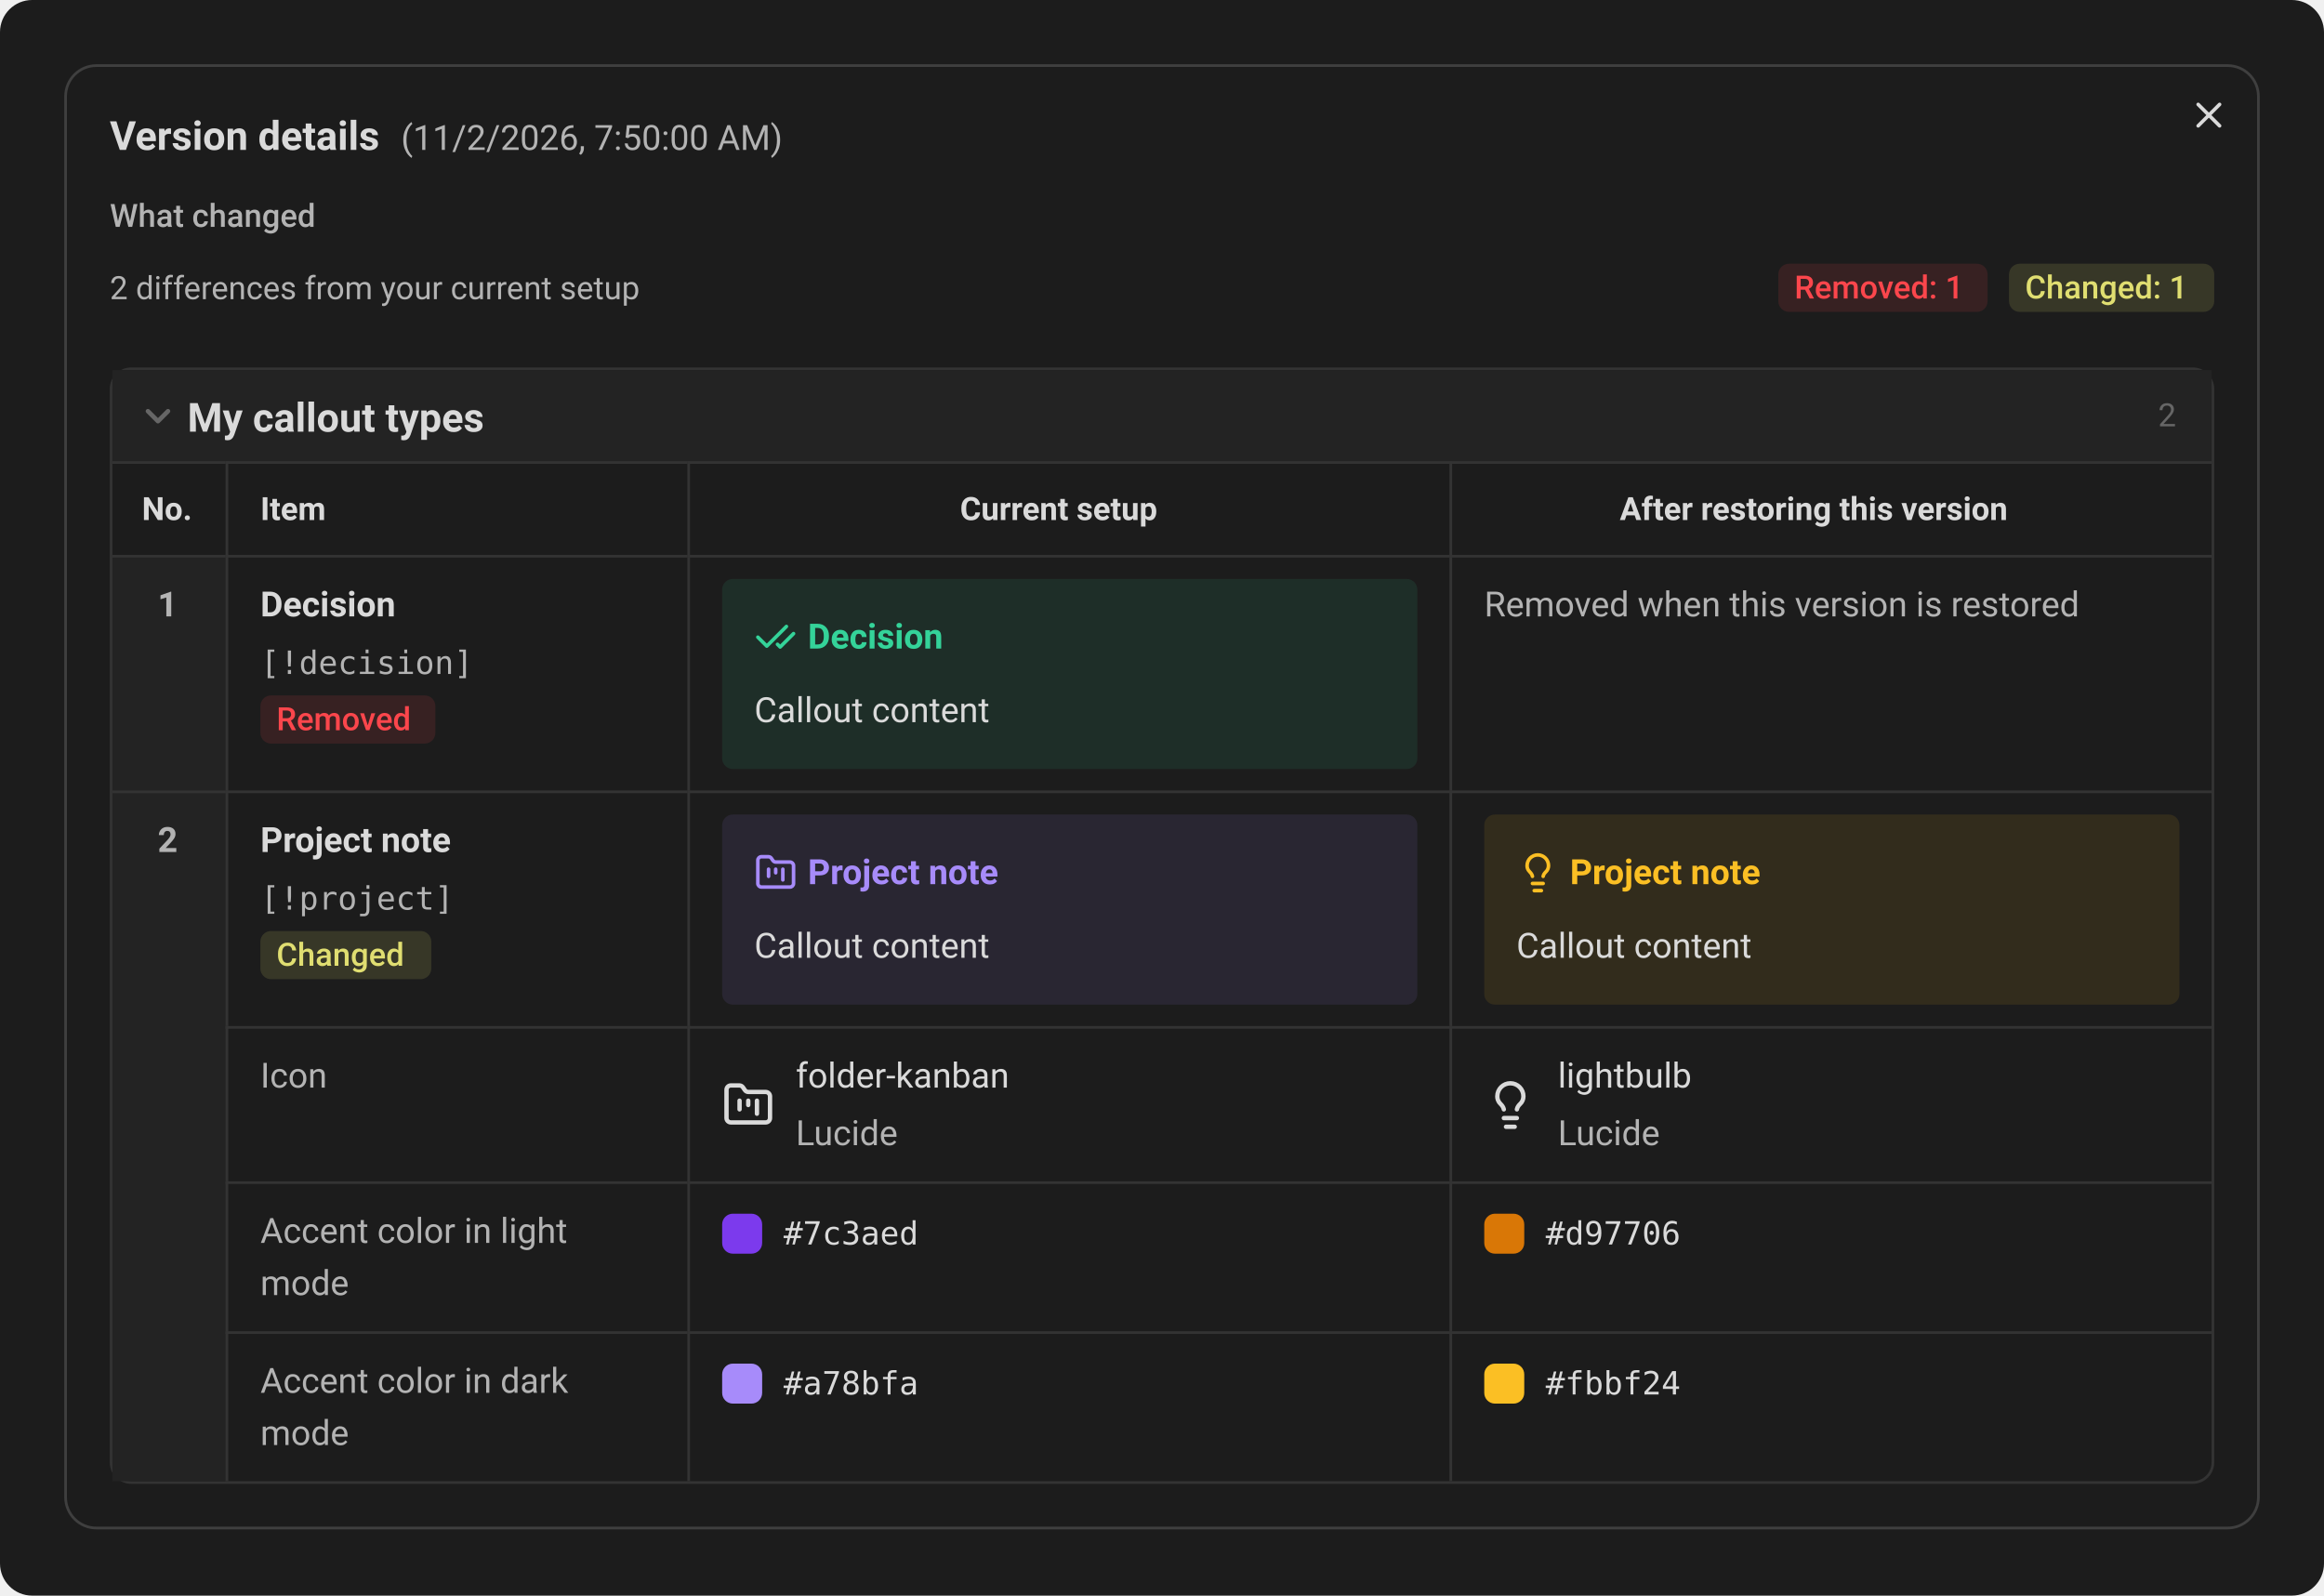
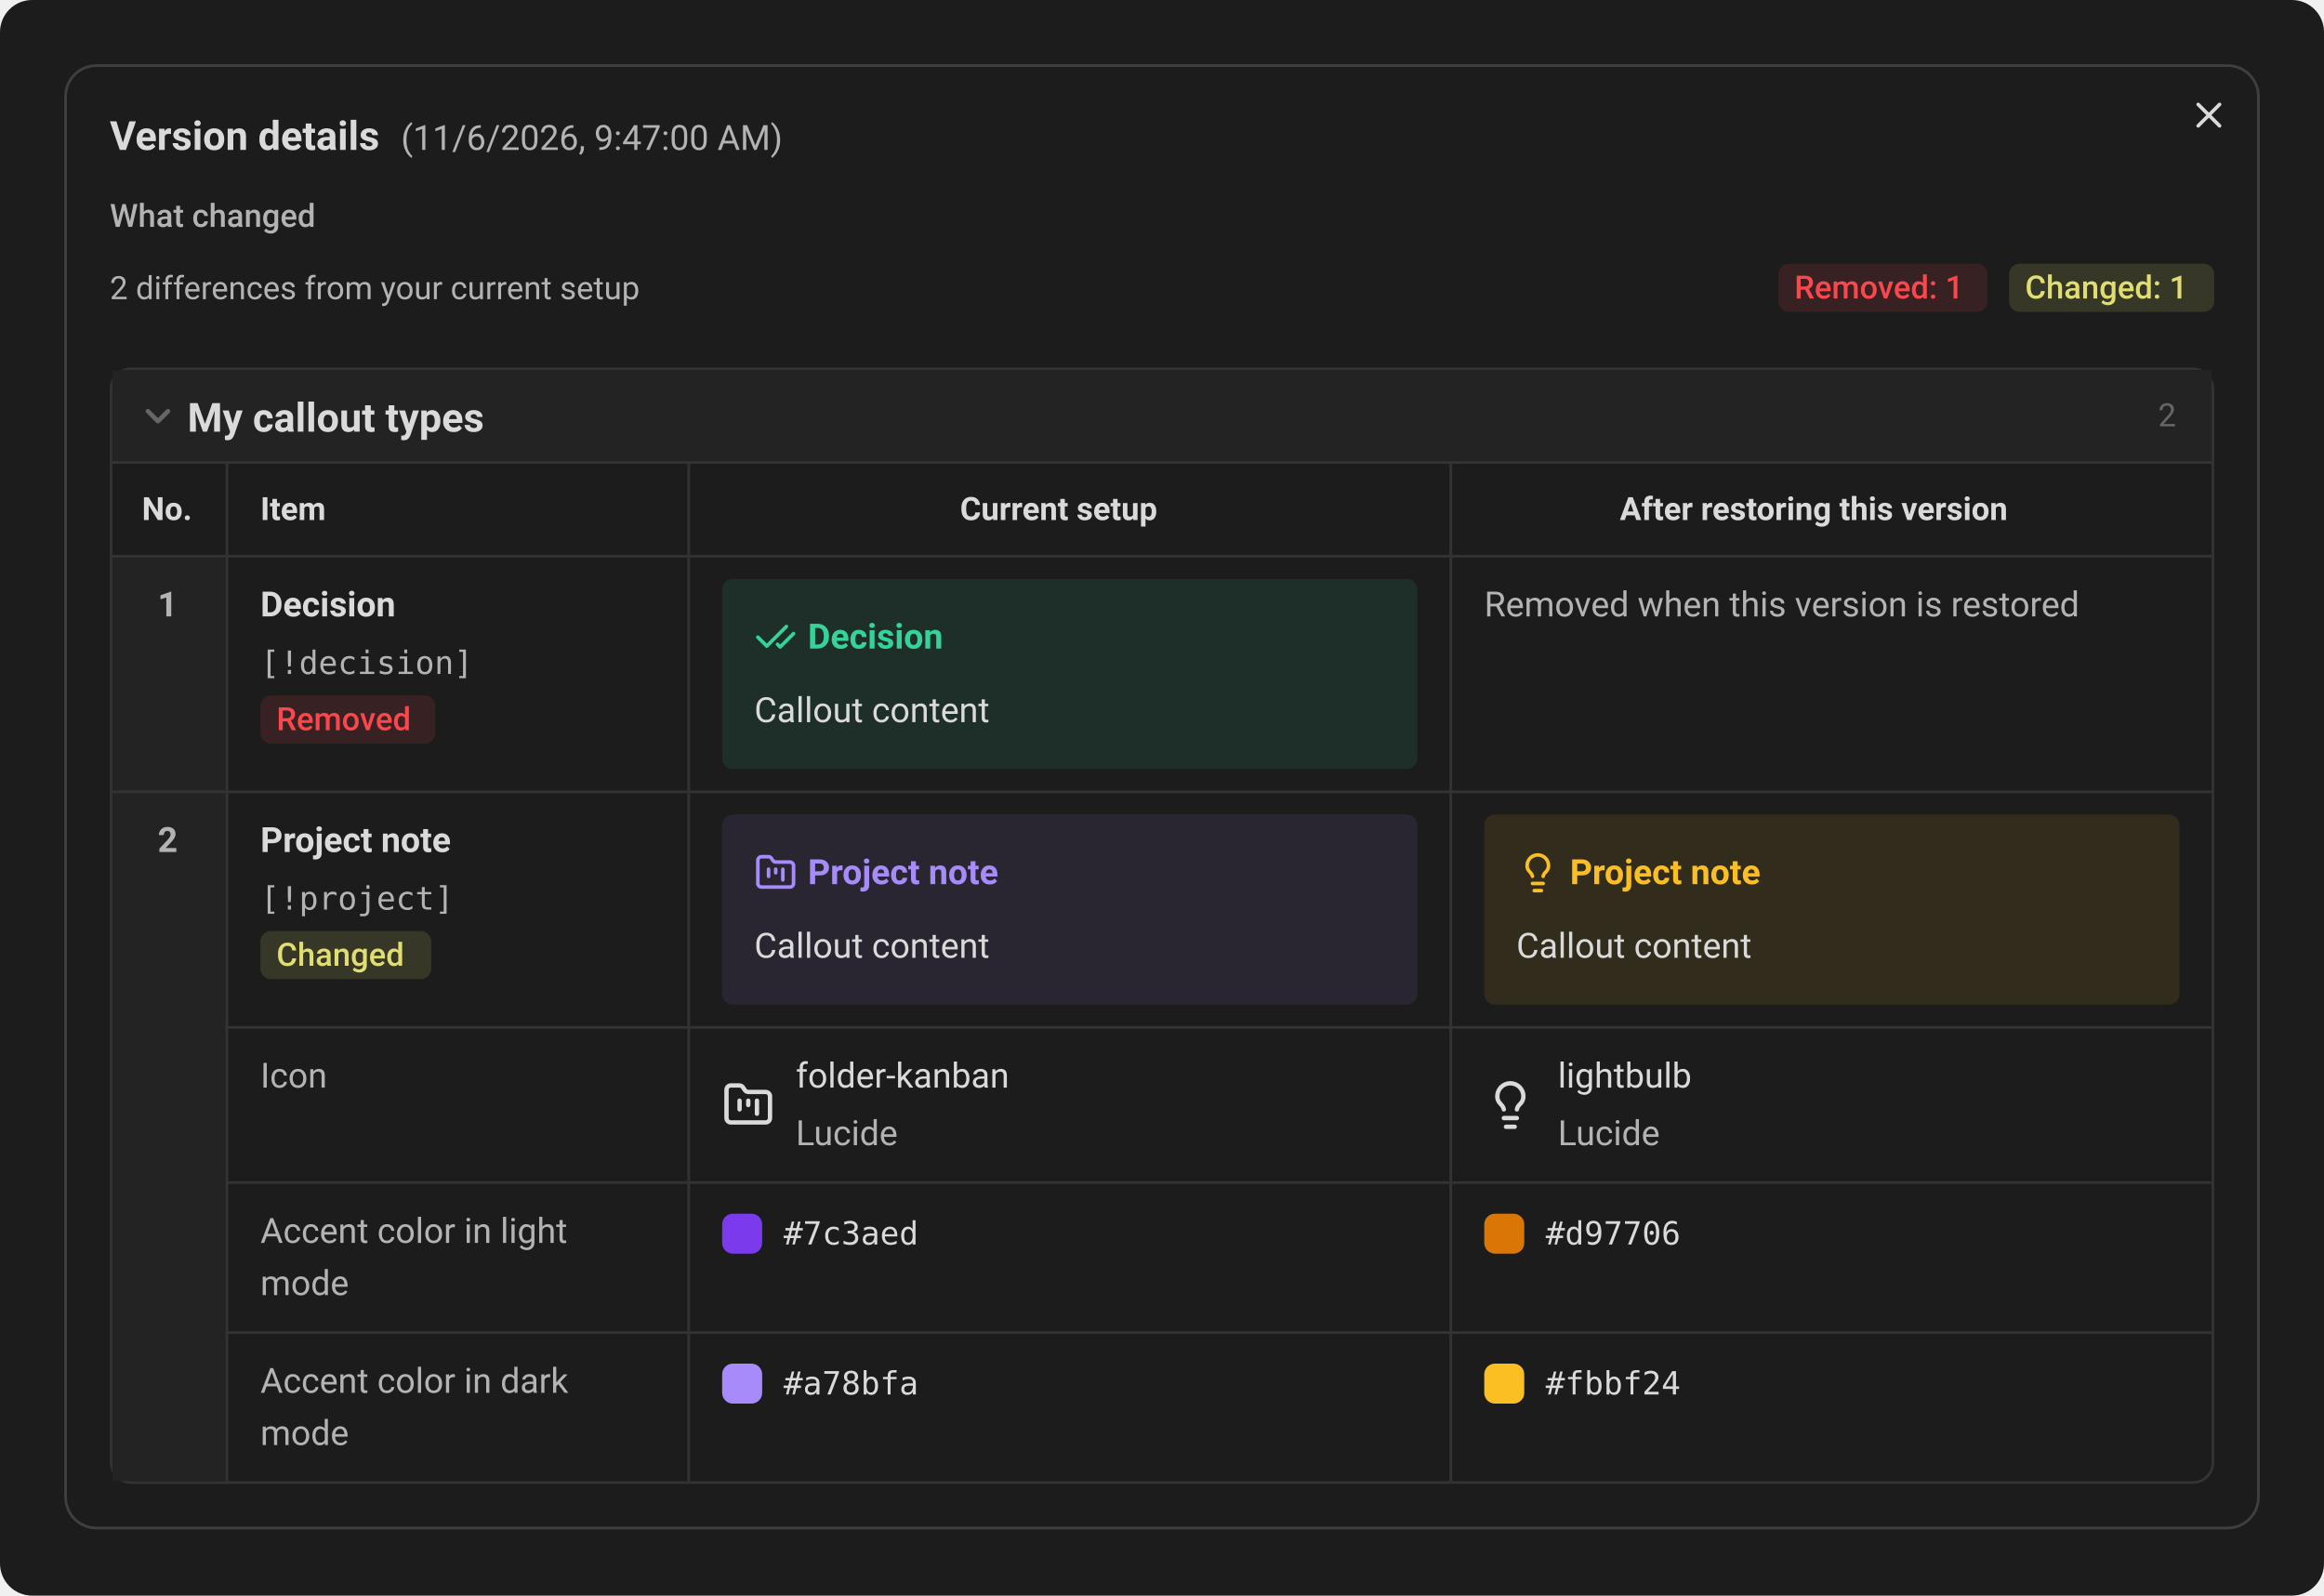
<svg xmlns="http://www.w3.org/2000/svg" width="868" height="596" viewBox="0 0 868 596" role="img" aria-labelledby="title description">
  <defs>
    <clipPath id="clip-1">
      <rect x="70" y="146.25" width="117.67" height="18" rx="0" fill="white" />
    </clipPath>
    <clipPath id="clip-2">
      <rect x="25" y="67.75" width="818" height="502.5" rx="0" fill="white" />
    </clipPath>
    <clipPath id="clip-3">
      <rect x="24" y="24" width="820" height="547.25" rx="12" fill="white" />
    </clipPath>
  </defs>
  <rect x="0" y="0" width="868" height="596" rx="12" fill="rgb(28, 28, 28)" />
  <rect x="24" y="24" width="820" height="547.25" rx="12" fill="rgb(28, 28, 28)" />
  <rect x="24.5" y="24.5" width="819" height="546.25" rx="11.5" fill="none" stroke="rgb(63, 63, 63)" stroke-width="1" />
  <g clip-path="url(#clip-3)">
    <text x="41" y="56" fill="rgb(218, 218, 218)" font-family="&quot;??&quot;, &quot;??&quot;, &quot;??&quot;, ui-sans-serif, -apple-system, &quot;system-ui&quot;, system-ui, &quot;Segoe UI&quot;, &quot;Google Sans Flex&quot;, Roboto, &quot;Inter Variable&quot;, Inter, &quot;Apple Color Emoji&quot;, &quot;Segoe UI Emoji&quot;, &quot;Segoe UI Symbol&quot;, sans-serif" font-size="15px" font-weight="600" font-style="normal" direction="ltr" unicode-bidi="embed" letter-spacing="0" textLength="105.56" lengthAdjust="spacing" xml:space="preserve">Version details</text>
-     <text x="146.56" y="56" fill="rgb(179, 179, 179)" font-family="&quot;??&quot;, &quot;??&quot;, &quot;??&quot;, ui-sans-serif, -apple-system, &quot;system-ui&quot;, system-ui, &quot;Segoe UI&quot;, &quot;Google Sans Flex&quot;, Roboto, &quot;Inter Variable&quot;, Inter, &quot;Apple Color Emoji&quot;, &quot;Segoe UI Emoji&quot;, &quot;Segoe UI Symbol&quot;, sans-serif" font-size="13px" font-weight="400" font-style="normal" direction="ltr" unicode-bidi="embed" letter-spacing="0" textLength="150.41" lengthAdjust="spacing" xml:space="preserve"> (11/2/2026, 7:50:00 AM)</text>
+     <text x="146.56" y="56" fill="rgb(179, 179, 179)" font-family="&quot;??&quot;, &quot;??&quot;, &quot;??&quot;, ui-sans-serif, -apple-system, &quot;system-ui&quot;, system-ui, &quot;Segoe UI&quot;, &quot;Google Sans Flex&quot;, Roboto, &quot;Inter Variable&quot;, Inter, &quot;Apple Color Emoji&quot;, &quot;Segoe UI Emoji&quot;, &quot;Segoe UI Symbol&quot;, sans-serif" font-size="13px" font-weight="400" font-style="normal" direction="ltr" unicode-bidi="embed" letter-spacing="0" textLength="151.05" lengthAdjust="spacing" xml:space="preserve"> (11/6/2026, 9:47:00 AM)</text>
    <g clip-path="url(#clip-2)">
      <text x="41" y="84.75" fill="rgb(179, 179, 179)" font-family="&quot;??&quot;, &quot;??&quot;, &quot;??&quot;, ui-sans-serif, -apple-system, &quot;system-ui&quot;, system-ui, &quot;Segoe UI&quot;, &quot;Google Sans Flex&quot;, Roboto, &quot;Inter Variable&quot;, Inter, &quot;Apple Color Emoji&quot;, &quot;Segoe UI Emoji&quot;, &quot;Segoe UI Symbol&quot;, sans-serif" font-size="12px" font-weight="500" font-style="normal" direction="ltr" unicode-bidi="embed" letter-spacing="0" textLength="83.59" lengthAdjust="spacing" xml:space="preserve">What changed</text>
      <text x="41" y="111.75" fill="rgb(179, 179, 179)" font-family="&quot;??&quot;, &quot;??&quot;, &quot;??&quot;, ui-sans-serif, -apple-system, &quot;system-ui&quot;, system-ui, &quot;Segoe UI&quot;, &quot;Google Sans Flex&quot;, Roboto, &quot;Inter Variable&quot;, Inter, &quot;Apple Color Emoji&quot;, &quot;Segoe UI Emoji&quot;, &quot;Segoe UI Symbol&quot;, sans-serif" font-size="12px" font-weight="400" font-style="normal" direction="ltr" unicode-bidi="embed" letter-spacing="0" textLength="211.89" lengthAdjust="spacing" xml:space="preserve">2 differences from your current setup</text>
      <rect x="664.19" y="98.5" width="78.17" height="18" rx="4" fill="rgba(251, 70, 76, 0.12)" />
      <text x="670.19" y="111.5" fill="rgb(251, 70, 76)" font-family="&quot;??&quot;, &quot;??&quot;, &quot;??&quot;, ui-sans-serif, -apple-system, &quot;system-ui&quot;, system-ui, &quot;Segoe UI&quot;, &quot;Google Sans Flex&quot;, Roboto, &quot;Inter Variable&quot;, Inter, &quot;Apple Color Emoji&quot;, &quot;Segoe UI Emoji&quot;, &quot;Segoe UI Symbol&quot;, sans-serif" font-size="12px" font-weight="500" font-style="normal" direction="ltr" unicode-bidi="embed" letter-spacing="0" textLength="66.17" lengthAdjust="spacing" xml:space="preserve">Removed: 1</text>
      <rect x="750.36" y="98.5" width="76.64" height="18" rx="4" fill="rgba(224, 222, 113, 0.14)" />
      <text x="756.36" y="111.5" fill="rgb(224, 222, 113)" font-family="&quot;??&quot;, &quot;??&quot;, &quot;??&quot;, ui-sans-serif, -apple-system, &quot;system-ui&quot;, system-ui, &quot;Segoe UI&quot;, &quot;Google Sans Flex&quot;, Roboto, &quot;Inter Variable&quot;, Inter, &quot;Apple Color Emoji&quot;, &quot;Segoe UI Emoji&quot;, &quot;Segoe UI Symbol&quot;, sans-serif" font-size="12px" font-weight="500" font-style="normal" direction="ltr" unicode-bidi="embed" letter-spacing="0" textLength="64.64" lengthAdjust="spacing" xml:space="preserve">Changed: 1</text>
      <rect x="41.5" y="137.75" width="785" height="416" rx="7.5" fill="none" stroke="rgb(51, 51, 51)" stroke-width="1" />
      <rect x="42" y="208.25" width="42.25" height="87" rx="0" fill="rgb(35, 35, 35)" />
      <text x="58.88" y="230.25" fill="rgb(179, 179, 179)" font-family="&quot;??&quot;, &quot;??&quot;, &quot;??&quot;, ui-sans-serif, -apple-system, &quot;system-ui&quot;, system-ui, &quot;Segoe UI&quot;, &quot;Google Sans Flex&quot;, Roboto, &quot;Inter Variable&quot;, Inter, &quot;Apple Color Emoji&quot;, &quot;Segoe UI Emoji&quot;, &quot;Segoe UI Symbol&quot;, sans-serif" font-size="13px" font-weight="600" font-style="normal" direction="ltr" unicode-bidi="embed" letter-spacing="0" textLength="8.48" lengthAdjust="spacing" xml:space="preserve">1</text>
      <rect x="84.25" y="208.25" width="1" height="87" rx="0" fill="rgb(51, 51, 51)" />
      <text x="97.25" y="230.25" fill="rgb(218, 218, 218)" font-family="&quot;??&quot;, &quot;??&quot;, &quot;??&quot;, ui-sans-serif, -apple-system, &quot;system-ui&quot;, system-ui, &quot;Segoe UI&quot;, &quot;Google Sans Flex&quot;, Roboto, &quot;Inter Variable&quot;, Inter, &quot;Apple Color Emoji&quot;, &quot;Segoe UI Emoji&quot;, &quot;Segoe UI Symbol&quot;, sans-serif" font-size="13px" font-weight="600" font-style="normal" direction="ltr" unicode-bidi="embed" letter-spacing="0" textLength="54.41" lengthAdjust="spacing" xml:space="preserve">Decision</text>
      <text x="97.25" y="251.75" fill="rgb(179, 179, 179)" font-family="&quot;??&quot;, &quot;??&quot;, ui-monospace, SFMono-Regular, &quot;Cascadia Mono&quot;, &quot;Roboto Mono&quot;, &quot;DejaVu Sans Mono&quot;, &quot;Liberation Mono&quot;, Menlo, Monaco, Consolas, &quot;Source Code Pro&quot;, monospace" font-size="12px" font-weight="400" font-style="normal" direction="ltr" unicode-bidi="embed" letter-spacing="0" textLength="79.22" lengthAdjust="spacing" xml:space="preserve">[!decision]</text>
      <rect x="97.25" y="259.75" width="65.36" height="18" rx="4" fill="rgba(251, 70, 76, 0.12)" />
      <text x="103.25" y="272.75" fill="rgb(251, 70, 76)" font-family="&quot;??&quot;, &quot;??&quot;, &quot;??&quot;, ui-sans-serif, -apple-system, &quot;system-ui&quot;, system-ui, &quot;Segoe UI&quot;, &quot;Google Sans Flex&quot;, Roboto, &quot;Inter Variable&quot;, Inter, &quot;Apple Color Emoji&quot;, &quot;Segoe UI Emoji&quot;, &quot;Segoe UI Symbol&quot;, sans-serif" font-size="12px" font-weight="500" font-style="normal" direction="ltr" unicode-bidi="embed" letter-spacing="0" textLength="53.36" lengthAdjust="spacing" xml:space="preserve">Removed</text>
      <rect x="256.72" y="208.25" width="1" height="87" rx="0" fill="rgb(51, 51, 51)" />
      <rect x="269.72" y="216.25" width="259.64" height="71" rx="4" fill="rgba(52, 211, 153, 0.1)" />
      <g fill="none" stroke="rgb(52, 211, 153)" stroke-width="2px" stroke-linecap="round" stroke-linejoin="round" fill-rule="nonzero" clip-rule="nonzero" opacity="1" transform="matrix(0.6666667 0 0 0.6666667 281.7188 230)">
        <path d="M18 6 7 17l-5-5" fill="none" stroke="rgb(52, 211, 153)" stroke-width="2px" stroke-linecap="round" stroke-linejoin="round" fill-rule="nonzero" clip-rule="nonzero" opacity="1" />
        <path d="m22 10-7.5 7.5L13 16" fill="none" stroke="rgb(52, 211, 153)" stroke-width="2px" stroke-linecap="round" stroke-linejoin="round" fill-rule="nonzero" clip-rule="nonzero" opacity="1" />
      </g>
      <text x="301.72" y="242.25" fill="rgb(52, 211, 153)" font-family="&quot;??&quot;, &quot;??&quot;, &quot;??&quot;, ui-sans-serif, -apple-system, &quot;system-ui&quot;, system-ui, &quot;Segoe UI&quot;, &quot;Google Sans Flex&quot;, Roboto, &quot;Inter Variable&quot;, Inter, &quot;Apple Color Emoji&quot;, &quot;Segoe UI Emoji&quot;, &quot;Segoe UI Symbol&quot;, sans-serif" font-size="13px" font-weight="600" font-style="normal" direction="ltr" unicode-bidi="embed" letter-spacing="0" textLength="54.4" lengthAdjust="spacing" xml:space="preserve">Decision</text>
      <text x="281.72" y="269.75" fill="rgb(218, 218, 218)" font-family="&quot;??&quot;, &quot;??&quot;, &quot;??&quot;, ui-sans-serif, -apple-system, &quot;system-ui&quot;, system-ui, &quot;Segoe UI&quot;, &quot;Google Sans Flex&quot;, Roboto, &quot;Inter Variable&quot;, Inter, &quot;Apple Color Emoji&quot;, &quot;Segoe UI Emoji&quot;, &quot;Segoe UI Symbol&quot;, sans-serif" font-size="13px" font-weight="400" font-style="normal" direction="ltr" unicode-bidi="embed" letter-spacing="0" textLength="92.47" lengthAdjust="spacing" xml:space="preserve">Callout content</text>
      <rect x="541.36" y="208.25" width="1" height="87" rx="0" fill="rgb(51, 51, 51)" />
      <text x="554.36" y="230.25" fill="rgb(179, 179, 179)" font-family="&quot;??&quot;, &quot;??&quot;, &quot;??&quot;, ui-sans-serif, -apple-system, &quot;system-ui&quot;, system-ui, &quot;Segoe UI&quot;, &quot;Google Sans Flex&quot;, Roboto, &quot;Inter Variable&quot;, Inter, &quot;Apple Color Emoji&quot;, &quot;Segoe UI Emoji&quot;, &quot;Segoe UI Symbol&quot;, sans-serif" font-size="13px" font-weight="400" font-style="normal" direction="ltr" unicode-bidi="embed" letter-spacing="0" textLength="233.01" lengthAdjust="spacing" xml:space="preserve">Removed when this version is restored</text>
      <rect x="42" y="295.25" width="42.25" height="258" rx="0" fill="rgb(35, 35, 35)" />
      <rect x="42" y="295.25" width="42.25" height="1" rx="0" fill="rgb(51, 51, 51)" />
      <text x="58.88" y="318.25" fill="rgb(179, 179, 179)" font-family="&quot;??&quot;, &quot;??&quot;, &quot;??&quot;, ui-sans-serif, -apple-system, &quot;system-ui&quot;, system-ui, &quot;Segoe UI&quot;, &quot;Google Sans Flex&quot;, Roboto, &quot;Inter Variable&quot;, Inter, &quot;Apple Color Emoji&quot;, &quot;Segoe UI Emoji&quot;, &quot;Segoe UI Symbol&quot;, sans-serif" font-size="13px" font-weight="600" font-style="normal" direction="ltr" unicode-bidi="embed" letter-spacing="0" textLength="8.48" lengthAdjust="spacing" xml:space="preserve">2</text>
      <rect x="84.25" y="295.25" width="172.47" height="1" rx="0" fill="rgb(51, 51, 51)" />
      <rect x="84.25" y="295.25" width="1" height="88" rx="0" fill="rgb(51, 51, 51)" />
      <text x="97.25" y="318.25" fill="rgb(218, 218, 218)" font-family="&quot;??&quot;, &quot;??&quot;, &quot;??&quot;, ui-sans-serif, -apple-system, &quot;system-ui&quot;, system-ui, &quot;Segoe UI&quot;, &quot;Google Sans Flex&quot;, Roboto, &quot;Inter Variable&quot;, Inter, &quot;Apple Color Emoji&quot;, &quot;Segoe UI Emoji&quot;, &quot;Segoe UI Symbol&quot;, sans-serif" font-size="13px" font-weight="600" font-style="normal" direction="ltr" unicode-bidi="embed" letter-spacing="0" textLength="76.95" lengthAdjust="spacing" xml:space="preserve">Project note</text>
      <text x="97.25" y="339.75" fill="rgb(179, 179, 179)" font-family="&quot;??&quot;, &quot;??&quot;, ui-monospace, SFMono-Regular, &quot;Cascadia Mono&quot;, &quot;Roboto Mono&quot;, &quot;DejaVu Sans Mono&quot;, &quot;Liberation Mono&quot;, Menlo, Monaco, Consolas, &quot;Source Code Pro&quot;, monospace" font-size="12px" font-weight="400" font-style="normal" direction="ltr" unicode-bidi="embed" letter-spacing="0" textLength="72.02" lengthAdjust="spacing" xml:space="preserve">[!project]</text>
      <rect x="97.25" y="347.75" width="63.83" height="18" rx="4" fill="rgba(224, 222, 113, 0.14)" />
      <text x="103.25" y="360.75" fill="rgb(224, 222, 113)" font-family="&quot;??&quot;, &quot;??&quot;, &quot;??&quot;, ui-sans-serif, -apple-system, &quot;system-ui&quot;, system-ui, &quot;Segoe UI&quot;, &quot;Google Sans Flex&quot;, Roboto, &quot;Inter Variable&quot;, Inter, &quot;Apple Color Emoji&quot;, &quot;Segoe UI Emoji&quot;, &quot;Segoe UI Symbol&quot;, sans-serif" font-size="12px" font-weight="500" font-style="normal" direction="ltr" unicode-bidi="embed" letter-spacing="0" textLength="51.83" lengthAdjust="spacing" xml:space="preserve">Changed</text>
      <rect x="256.72" y="295.25" width="284.64" height="1" rx="0" fill="rgb(51, 51, 51)" />
      <rect x="256.72" y="295.25" width="1" height="88" rx="0" fill="rgb(51, 51, 51)" />
      <rect x="269.72" y="304.25" width="259.64" height="71" rx="4" fill="rgba(167, 139, 250, 0.1)" />
      <g fill="none" stroke="rgb(167, 139, 250)" stroke-width="2px" stroke-linecap="round" stroke-linejoin="round" fill-rule="nonzero" clip-rule="nonzero" opacity="1" transform="matrix(0.6666667 0 0 0.6666667 281.7188 318)">
        <path d="M4 20h16a2 2 0 0 0 2-2V8a2 2 0 0 0-2-2h-7.93a2 2 0 0 1-1.66-.9l-.82-1.2A2 2 0 0 0 7.93 3H4a2 2 0 0 0-2 2v13c0 1.1.9 2 2 2Z" fill="none" stroke="rgb(167, 139, 250)" stroke-width="2px" stroke-linecap="round" stroke-linejoin="round" fill-rule="nonzero" clip-rule="nonzero" opacity="1" />
        <path d="M8 10v4" fill="none" stroke="rgb(167, 139, 250)" stroke-width="2px" stroke-linecap="round" stroke-linejoin="round" fill-rule="nonzero" clip-rule="nonzero" opacity="1" />
        <path d="M12 10v2" fill="none" stroke="rgb(167, 139, 250)" stroke-width="2px" stroke-linecap="round" stroke-linejoin="round" fill-rule="nonzero" clip-rule="nonzero" opacity="1" />
        <path d="M16 10v6" fill="none" stroke="rgb(167, 139, 250)" stroke-width="2px" stroke-linecap="round" stroke-linejoin="round" fill-rule="nonzero" clip-rule="nonzero" opacity="1" />
      </g>
      <text x="301.72" y="330.25" fill="rgb(167, 139, 250)" font-family="&quot;??&quot;, &quot;??&quot;, &quot;??&quot;, ui-sans-serif, -apple-system, &quot;system-ui&quot;, system-ui, &quot;Segoe UI&quot;, &quot;Google Sans Flex&quot;, Roboto, &quot;Inter Variable&quot;, Inter, &quot;Apple Color Emoji&quot;, &quot;Segoe UI Emoji&quot;, &quot;Segoe UI Symbol&quot;, sans-serif" font-size="13px" font-weight="600" font-style="normal" direction="ltr" unicode-bidi="embed" letter-spacing="0" textLength="76.95" lengthAdjust="spacing" xml:space="preserve">Project note</text>
      <text x="281.72" y="357.75" fill="rgb(218, 218, 218)" font-family="&quot;??&quot;, &quot;??&quot;, &quot;??&quot;, ui-sans-serif, -apple-system, &quot;system-ui&quot;, system-ui, &quot;Segoe UI&quot;, &quot;Google Sans Flex&quot;, Roboto, &quot;Inter Variable&quot;, Inter, &quot;Apple Color Emoji&quot;, &quot;Segoe UI Emoji&quot;, &quot;Segoe UI Symbol&quot;, sans-serif" font-size="13px" font-weight="400" font-style="normal" direction="ltr" unicode-bidi="embed" letter-spacing="0" textLength="92.47" lengthAdjust="spacing" xml:space="preserve">Callout content</text>
      <rect x="541.36" y="295.25" width="284.64" height="1" rx="0" fill="rgb(51, 51, 51)" />
      <rect x="541.36" y="295.25" width="1" height="88" rx="0" fill="rgb(51, 51, 51)" />
      <rect x="554.36" y="304.25" width="259.64" height="71" rx="4" fill="rgba(251, 191, 36, 0.1)" />
      <g fill="none" stroke="rgb(251, 191, 36)" stroke-width="2px" stroke-linecap="round" stroke-linejoin="round" fill-rule="nonzero" clip-rule="nonzero" opacity="1" transform="matrix(0.6666667 0 0 0.6666667 566.3594 318)">
        <path d="M15 14c.2-1 .7-1.7 1.5-2.5 1-.9 1.5-2.2 1.5-3.5A6 6 0 0 0 6 8c0 1 .2 2.2 1.5 3.5.7.7 1.3 1.5 1.5 2.5" fill="none" stroke="rgb(251, 191, 36)" stroke-width="2px" stroke-linecap="round" stroke-linejoin="round" fill-rule="nonzero" clip-rule="nonzero" opacity="1" />
        <path d="M9 18h6" fill="none" stroke="rgb(251, 191, 36)" stroke-width="2px" stroke-linecap="round" stroke-linejoin="round" fill-rule="nonzero" clip-rule="nonzero" opacity="1" />
        <path d="M10 22h4" fill="none" stroke="rgb(251, 191, 36)" stroke-width="2px" stroke-linecap="round" stroke-linejoin="round" fill-rule="nonzero" clip-rule="nonzero" opacity="1" />
      </g>
      <text x="586.36" y="330.25" fill="rgb(251, 191, 36)" font-family="&quot;??&quot;, &quot;??&quot;, &quot;??&quot;, ui-sans-serif, -apple-system, &quot;system-ui&quot;, system-ui, &quot;Segoe UI&quot;, &quot;Google Sans Flex&quot;, Roboto, &quot;Inter Variable&quot;, Inter, &quot;Apple Color Emoji&quot;, &quot;Segoe UI Emoji&quot;, &quot;Segoe UI Symbol&quot;, sans-serif" font-size="13px" font-weight="600" font-style="normal" direction="ltr" unicode-bidi="embed" letter-spacing="0" textLength="76.95" lengthAdjust="spacing" xml:space="preserve">Project note</text>
      <text x="566.36" y="357.75" fill="rgb(218, 218, 218)" font-family="&quot;??&quot;, &quot;??&quot;, &quot;??&quot;, ui-sans-serif, -apple-system, &quot;system-ui&quot;, system-ui, &quot;Segoe UI&quot;, &quot;Google Sans Flex&quot;, Roboto, &quot;Inter Variable&quot;, Inter, &quot;Apple Color Emoji&quot;, &quot;Segoe UI Emoji&quot;, &quot;Segoe UI Symbol&quot;, sans-serif" font-size="13px" font-weight="400" font-style="normal" direction="ltr" unicode-bidi="embed" letter-spacing="0" textLength="92.47" lengthAdjust="spacing" xml:space="preserve">Callout content</text>
      <rect x="84.25" y="383.25" width="172.47" height="1" rx="0" fill="rgb(51, 51, 51)" />
      <rect x="84.25" y="383.25" width="1" height="58" rx="0" fill="rgb(51, 51, 51)" />
      <text x="97.25" y="406.25" fill="rgb(179, 179, 179)" font-family="&quot;??&quot;, &quot;??&quot;, &quot;??&quot;, ui-sans-serif, -apple-system, &quot;system-ui&quot;, system-ui, &quot;Segoe UI&quot;, &quot;Google Sans Flex&quot;, Roboto, &quot;Inter Variable&quot;, Inter, &quot;Apple Color Emoji&quot;, &quot;Segoe UI Emoji&quot;, &quot;Segoe UI Symbol&quot;, sans-serif" font-size="13px" font-weight="400" font-style="normal" direction="ltr" unicode-bidi="embed" letter-spacing="0" textLength="25.72" lengthAdjust="spacing" xml:space="preserve">Icon</text>
      <rect x="256.72" y="383.25" width="284.64" height="1" rx="0" fill="rgb(51, 51, 51)" />
      <rect x="256.72" y="383.25" width="1" height="58" rx="0" fill="rgb(51, 51, 51)" />
      <g fill="none" stroke="rgb(218, 218, 218)" stroke-width="2px" stroke-linecap="round" stroke-linejoin="round" fill-rule="nonzero" clip-rule="nonzero" opacity="1" transform="matrix(0.8125 0 0 0.8125 269.7188 403)">
        <path d="M4 20h16a2 2 0 0 0 2-2V8a2 2 0 0 0-2-2h-7.93a2 2 0 0 1-1.66-.9l-.82-1.2A2 2 0 0 0 7.93 3H4a2 2 0 0 0-2 2v13c0 1.1.9 2 2 2Z" fill="none" stroke="rgb(218, 218, 218)" stroke-width="2px" stroke-linecap="round" stroke-linejoin="round" fill-rule="nonzero" clip-rule="nonzero" opacity="1" />
        <path d="M8 10v4" fill="none" stroke="rgb(218, 218, 218)" stroke-width="2px" stroke-linecap="round" stroke-linejoin="round" fill-rule="nonzero" clip-rule="nonzero" opacity="1" />
        <path d="M12 10v2" fill="none" stroke="rgb(218, 218, 218)" stroke-width="2px" stroke-linecap="round" stroke-linejoin="round" fill-rule="nonzero" clip-rule="nonzero" opacity="1" />
        <path d="M16 10v6" fill="none" stroke="rgb(218, 218, 218)" stroke-width="2px" stroke-linecap="round" stroke-linejoin="round" fill-rule="nonzero" clip-rule="nonzero" opacity="1" />
      </g>
      <text x="297.22" y="406.25" fill="rgb(218, 218, 218)" font-family="&quot;??&quot;, &quot;??&quot;, &quot;??&quot;, ui-sans-serif, -apple-system, &quot;system-ui&quot;, system-ui, &quot;Segoe UI&quot;, &quot;Google Sans Flex&quot;, Roboto, &quot;Inter Variable&quot;, Inter, &quot;Apple Color Emoji&quot;, &quot;Segoe UI Emoji&quot;, &quot;Segoe UI Symbol&quot;, sans-serif" font-size="13px" font-weight="400" font-style="normal" direction="ltr" unicode-bidi="embed" letter-spacing="0" textLength="84.76" lengthAdjust="spacing" xml:space="preserve">folder-kanban</text>
      <text x="297.22" y="427.75" fill="rgb(179, 179, 179)" font-family="&quot;??&quot;, &quot;??&quot;, &quot;??&quot;, ui-sans-serif, -apple-system, &quot;system-ui&quot;, system-ui, &quot;Segoe UI&quot;, &quot;Google Sans Flex&quot;, Roboto, &quot;Inter Variable&quot;, Inter, &quot;Apple Color Emoji&quot;, &quot;Segoe UI Emoji&quot;, &quot;Segoe UI Symbol&quot;, sans-serif" font-size="13px" font-weight="400" font-style="normal" direction="ltr" unicode-bidi="embed" letter-spacing="0" textLength="40.43" lengthAdjust="spacing" xml:space="preserve">Lucide</text>
      <rect x="541.36" y="383.25" width="284.64" height="1" rx="0" fill="rgb(51, 51, 51)" />
      <rect x="541.36" y="383.25" width="1" height="58" rx="0" fill="rgb(51, 51, 51)" />
      <g fill="none" stroke="rgb(218, 218, 218)" stroke-width="2px" stroke-linecap="round" stroke-linejoin="round" fill-rule="nonzero" clip-rule="nonzero" opacity="1" transform="matrix(0.8125 0 0 0.8125 554.3594 403)">
        <path d="M15 14c.2-1 .7-1.7 1.5-2.5 1-.9 1.5-2.2 1.5-3.5A6 6 0 0 0 6 8c0 1 .2 2.2 1.5 3.5.7.7 1.3 1.5 1.5 2.5" fill="none" stroke="rgb(218, 218, 218)" stroke-width="2px" stroke-linecap="round" stroke-linejoin="round" fill-rule="nonzero" clip-rule="nonzero" opacity="1" />
        <path d="M9 18h6" fill="none" stroke="rgb(218, 218, 218)" stroke-width="2px" stroke-linecap="round" stroke-linejoin="round" fill-rule="nonzero" clip-rule="nonzero" opacity="1" />
        <path d="M10 22h4" fill="none" stroke="rgb(218, 218, 218)" stroke-width="2px" stroke-linecap="round" stroke-linejoin="round" fill-rule="nonzero" clip-rule="nonzero" opacity="1" />
      </g>
      <text x="581.86" y="406.25" fill="rgb(218, 218, 218)" font-family="&quot;??&quot;, &quot;??&quot;, &quot;??&quot;, ui-sans-serif, -apple-system, &quot;system-ui&quot;, system-ui, &quot;Segoe UI&quot;, &quot;Google Sans Flex&quot;, Roboto, &quot;Inter Variable&quot;, Inter, &quot;Apple Color Emoji&quot;, &quot;Segoe UI Emoji&quot;, &quot;Segoe UI Symbol&quot;, sans-serif" font-size="13px" font-weight="400" font-style="normal" direction="ltr" unicode-bidi="embed" letter-spacing="0" textLength="52.95" lengthAdjust="spacing" xml:space="preserve">lightbulb</text>
      <text x="581.86" y="427.75" fill="rgb(179, 179, 179)" font-family="&quot;??&quot;, &quot;??&quot;, &quot;??&quot;, ui-sans-serif, -apple-system, &quot;system-ui&quot;, system-ui, &quot;Segoe UI&quot;, &quot;Google Sans Flex&quot;, Roboto, &quot;Inter Variable&quot;, Inter, &quot;Apple Color Emoji&quot;, &quot;Segoe UI Emoji&quot;, &quot;Segoe UI Symbol&quot;, sans-serif" font-size="13px" font-weight="400" font-style="normal" direction="ltr" unicode-bidi="embed" letter-spacing="0" textLength="40.43" lengthAdjust="spacing" xml:space="preserve">Lucide</text>
      <rect x="84.25" y="441.25" width="172.47" height="1" rx="0" fill="rgb(51, 51, 51)" />
      <rect x="84.25" y="441.25" width="1" height="56" rx="0" fill="rgb(51, 51, 51)" />
      <text x="97.25" y="464.25" fill="rgb(179, 179, 179)" font-family="&quot;??&quot;, &quot;??&quot;, &quot;??&quot;, ui-sans-serif, -apple-system, &quot;system-ui&quot;, system-ui, &quot;Segoe UI&quot;, &quot;Google Sans Flex&quot;, Roboto, &quot;Inter Variable&quot;, Inter, &quot;Apple Color Emoji&quot;, &quot;Segoe UI Emoji&quot;, &quot;Segoe UI Symbol&quot;, sans-serif" font-size="13px" font-weight="400" font-style="normal" direction="ltr" unicode-bidi="embed" letter-spacing="0" textLength="120.5" lengthAdjust="spacing" xml:space="preserve">Accent color in light</text>
      <text x="97.25" y="483.75" fill="rgb(179, 179, 179)" font-family="&quot;??&quot;, &quot;??&quot;, &quot;??&quot;, ui-sans-serif, -apple-system, &quot;system-ui&quot;, system-ui, &quot;Segoe UI&quot;, &quot;Google Sans Flex&quot;, Roboto, &quot;Inter Variable&quot;, Inter, &quot;Apple Color Emoji&quot;, &quot;Segoe UI Emoji&quot;, &quot;Segoe UI Symbol&quot;, sans-serif" font-size="13px" font-weight="400" font-style="normal" direction="ltr" unicode-bidi="embed" letter-spacing="0" textLength="34.11" lengthAdjust="spacing" xml:space="preserve">mode</text>
      <rect x="256.72" y="441.25" width="284.64" height="1" rx="0" fill="rgb(51, 51, 51)" />
      <rect x="256.72" y="441.25" width="1" height="56" rx="0" fill="rgb(51, 51, 51)" />
      <rect x="269.72" y="453.34" width="14.94" height="14.94" rx="4" fill="rgb(124, 58, 237)" />
      <text x="292.66" y="464.86" fill="rgb(218, 218, 218)" font-family="&quot;??&quot;, &quot;??&quot;, ui-monospace, SFMono-Regular, &quot;Cascadia Mono&quot;, &quot;Roboto Mono&quot;, &quot;DejaVu Sans Mono&quot;, &quot;Liberation Mono&quot;, Menlo, Monaco, Consolas, &quot;Source Code Pro&quot;, monospace" font-size="11.96px" font-weight="400" font-style="normal" direction="ltr" unicode-bidi="embed" letter-spacing="0" textLength="50.25" lengthAdjust="spacing" xml:space="preserve">#7c3aed</text>
      <rect x="541.36" y="441.25" width="284.64" height="1" rx="0" fill="rgb(51, 51, 51)" />
      <rect x="541.36" y="441.25" width="1" height="56" rx="0" fill="rgb(51, 51, 51)" />
      <rect x="554.36" y="453.34" width="14.94" height="14.94" rx="4" fill="rgb(217, 119, 6)" />
      <text x="577.3" y="464.86" fill="rgb(218, 218, 218)" font-family="&quot;??&quot;, &quot;??&quot;, ui-monospace, SFMono-Regular, &quot;Cascadia Mono&quot;, &quot;Roboto Mono&quot;, &quot;DejaVu Sans Mono&quot;, &quot;Liberation Mono&quot;, Menlo, Monaco, Consolas, &quot;Source Code Pro&quot;, monospace" font-size="11.96px" font-weight="400" font-style="normal" direction="ltr" unicode-bidi="embed" letter-spacing="0" textLength="50.25" lengthAdjust="spacing" xml:space="preserve">#d97706</text>
      <rect x="84.25" y="497.25" width="172.47" height="1" rx="0" fill="rgb(51, 51, 51)" />
      <rect x="84.25" y="497.25" width="1" height="56" rx="0" fill="rgb(51, 51, 51)" />
      <text x="97.25" y="520.25" fill="rgb(179, 179, 179)" font-family="&quot;??&quot;, &quot;??&quot;, &quot;??&quot;, ui-sans-serif, -apple-system, &quot;system-ui&quot;, system-ui, &quot;Segoe UI&quot;, &quot;Google Sans Flex&quot;, Roboto, &quot;Inter Variable&quot;, Inter, &quot;Apple Color Emoji&quot;, &quot;Segoe UI Emoji&quot;, &quot;Segoe UI Symbol&quot;, sans-serif" font-size="13px" font-weight="400" font-style="normal" direction="ltr" unicode-bidi="embed" letter-spacing="0" textLength="120.95" lengthAdjust="spacing" xml:space="preserve">Accent color in dark</text>
      <text x="97.25" y="539.75" fill="rgb(179, 179, 179)" font-family="&quot;??&quot;, &quot;??&quot;, &quot;??&quot;, ui-sans-serif, -apple-system, &quot;system-ui&quot;, system-ui, &quot;Segoe UI&quot;, &quot;Google Sans Flex&quot;, Roboto, &quot;Inter Variable&quot;, Inter, &quot;Apple Color Emoji&quot;, &quot;Segoe UI Emoji&quot;, &quot;Segoe UI Symbol&quot;, sans-serif" font-size="13px" font-weight="400" font-style="normal" direction="ltr" unicode-bidi="embed" letter-spacing="0" textLength="34.11" lengthAdjust="spacing" xml:space="preserve">mode</text>
      <rect x="256.72" y="497.25" width="284.64" height="1" rx="0" fill="rgb(51, 51, 51)" />
      <rect x="256.72" y="497.25" width="1" height="56" rx="0" fill="rgb(51, 51, 51)" />
      <rect x="269.72" y="509.34" width="14.94" height="14.94" rx="4" fill="rgb(167, 139, 250)" />
      <text x="292.66" y="520.86" fill="rgb(218, 218, 218)" font-family="&quot;??&quot;, &quot;??&quot;, ui-monospace, SFMono-Regular, &quot;Cascadia Mono&quot;, &quot;Roboto Mono&quot;, &quot;DejaVu Sans Mono&quot;, &quot;Liberation Mono&quot;, Menlo, Monaco, Consolas, &quot;Source Code Pro&quot;, monospace" font-size="11.96px" font-weight="400" font-style="normal" direction="ltr" unicode-bidi="embed" letter-spacing="0" textLength="50.25" lengthAdjust="spacing" xml:space="preserve">#a78bfa</text>
      <rect x="541.36" y="497.25" width="284.64" height="1" rx="0" fill="rgb(51, 51, 51)" />
      <rect x="541.36" y="497.25" width="1" height="56" rx="0" fill="rgb(51, 51, 51)" />
      <rect x="554.36" y="509.34" width="14.94" height="14.94" rx="4" fill="rgb(251, 191, 36)" />
      <text x="577.3" y="520.86" fill="rgb(218, 218, 218)" font-family="&quot;??&quot;, &quot;??&quot;, ui-monospace, SFMono-Regular, &quot;Cascadia Mono&quot;, &quot;Roboto Mono&quot;, &quot;DejaVu Sans Mono&quot;, &quot;Liberation Mono&quot;, Menlo, Monaco, Consolas, &quot;Source Code Pro&quot;, monospace" font-size="11.96px" font-weight="400" font-style="normal" direction="ltr" unicode-bidi="embed" letter-spacing="0" textLength="50.25" lengthAdjust="spacing" xml:space="preserve">#fbbf24</text>
      <rect x="42" y="138.25" width="784" height="70" rx="0" fill="rgb(28, 28, 28)" />
      <rect x="42" y="138.25" width="784" height="34" rx="0" fill="rgb(35, 35, 35)" />
      <g fill="none" stroke="rgb(102, 102, 102)" stroke-width="4px" stroke-linecap="round" stroke-linejoin="round" fill-rule="nonzero" clip-rule="nonzero" opacity="1" transform="matrix(0.4166667 0 0 0.4166667 54 150.25)">
        <path d="M3 8L12 17L21 8" fill="none" stroke="rgb(102, 102, 102)" stroke-width="4px" stroke-linecap="round" stroke-linejoin="round" fill-rule="nonzero" clip-rule="nonzero" opacity="1" />
      </g>
      <g clip-path="url(#clip-1)">
        <text x="70" y="161.25" fill="rgb(218, 218, 218)" font-family="&quot;??&quot;, &quot;??&quot;, &quot;??&quot;, ui-sans-serif, -apple-system, &quot;system-ui&quot;, system-ui, &quot;Segoe UI&quot;, &quot;Google Sans Flex&quot;, Roboto, &quot;Inter Variable&quot;, Inter, &quot;Apple Color Emoji&quot;, &quot;Segoe UI Emoji&quot;, &quot;Segoe UI Symbol&quot;, sans-serif" font-size="15px" font-weight="600" font-style="normal" direction="ltr" unicode-bidi="embed" letter-spacing="0" textLength="117.67" lengthAdjust="spacing" xml:space="preserve">My callout types</text>
      </g>
      <text x="803.06" y="159.25" fill="rgb(102, 102, 102)" font-family="&quot;??&quot;, &quot;??&quot;, &quot;??&quot;, ui-sans-serif, -apple-system, &quot;system-ui&quot;, system-ui, &quot;Segoe UI&quot;, &quot;Google Sans Flex&quot;, Roboto, &quot;Inter Variable&quot;, Inter, &quot;Apple Color Emoji&quot;, &quot;Segoe UI Emoji&quot;, &quot;Segoe UI Symbol&quot;, sans-serif" font-size="12px" font-weight="400" font-style="normal" direction="ltr" unicode-bidi="embed" letter-spacing="0" textLength="10.94" lengthAdjust="spacing" xml:space="preserve"> 2</text>
      <rect x="42" y="172.25" width="42.25" height="1" rx="0" fill="rgb(51, 51, 51)" />
      <rect x="42" y="207.25" width="42.25" height="1" rx="0" fill="rgb(51, 51, 51)" />
      <text x="53" y="194.25" fill="rgb(218, 218, 218)" font-family="&quot;??&quot;, &quot;??&quot;, &quot;??&quot;, ui-sans-serif, -apple-system, &quot;system-ui&quot;, system-ui, &quot;Segoe UI&quot;, &quot;Google Sans Flex&quot;, Roboto, &quot;Inter Variable&quot;, Inter, &quot;Apple Color Emoji&quot;, &quot;Segoe UI Emoji&quot;, &quot;Segoe UI Symbol&quot;, sans-serif" font-size="12px" font-weight="600" font-style="normal" direction="ltr" unicode-bidi="embed" letter-spacing="0" textLength="20.25" lengthAdjust="spacing" xml:space="preserve">No.</text>
      <rect x="84.25" y="172.25" width="172.47" height="1" rx="0" fill="rgb(51, 51, 51)" />
      <rect x="84.25" y="207.25" width="172.47" height="1" rx="0" fill="rgb(51, 51, 51)" />
      <rect x="84.25" y="172.25" width="1" height="36" rx="0" fill="rgb(51, 51, 51)" />
      <text x="97.25" y="194.25" fill="rgb(218, 218, 218)" font-family="&quot;??&quot;, &quot;??&quot;, &quot;??&quot;, ui-sans-serif, -apple-system, &quot;system-ui&quot;, system-ui, &quot;Segoe UI&quot;, &quot;Google Sans Flex&quot;, Roboto, &quot;Inter Variable&quot;, Inter, &quot;Apple Color Emoji&quot;, &quot;Segoe UI Emoji&quot;, &quot;Segoe UI Symbol&quot;, sans-serif" font-size="12px" font-weight="600" font-style="normal" direction="ltr" unicode-bidi="embed" letter-spacing="0" textLength="26.34" lengthAdjust="spacing" xml:space="preserve">Item</text>
      <rect x="256.72" y="172.25" width="284.64" height="1" rx="0" fill="rgb(51, 51, 51)" />
      <rect x="256.72" y="207.25" width="284.64" height="1" rx="0" fill="rgb(51, 51, 51)" />
      <rect x="256.72" y="172.25" width="1" height="36" rx="0" fill="rgb(51, 51, 51)" />
      <text x="358.58" y="194.25" fill="rgb(218, 218, 218)" font-family="&quot;??&quot;, &quot;??&quot;, &quot;??&quot;, ui-sans-serif, -apple-system, &quot;system-ui&quot;, system-ui, &quot;Segoe UI&quot;, &quot;Google Sans Flex&quot;, Roboto, &quot;Inter Variable&quot;, Inter, &quot;Apple Color Emoji&quot;, &quot;Segoe UI Emoji&quot;, &quot;Segoe UI Symbol&quot;, sans-serif" font-size="12px" font-weight="600" font-style="normal" direction="ltr" unicode-bidi="embed" letter-spacing="0" textLength="81.91" lengthAdjust="spacing" xml:space="preserve">Current setup</text>
      <rect x="541.36" y="172.25" width="284.64" height="1" rx="0" fill="rgb(51, 51, 51)" />
      <rect x="541.36" y="207.25" width="284.64" height="1" rx="0" fill="rgb(51, 51, 51)" />
      <rect x="541.36" y="172.25" width="1" height="36" rx="0" fill="rgb(51, 51, 51)" />
      <text x="604.97" y="194.25" fill="rgb(218, 218, 218)" font-family="&quot;??&quot;, &quot;??&quot;, &quot;??&quot;, ui-sans-serif, -apple-system, &quot;system-ui&quot;, system-ui, &quot;Segoe UI&quot;, &quot;Google Sans Flex&quot;, Roboto, &quot;Inter Variable&quot;, Inter, &quot;Apple Color Emoji&quot;, &quot;Segoe UI Emoji&quot;, &quot;Segoe UI Symbol&quot;, sans-serif" font-size="12px" font-weight="600" font-style="normal" direction="ltr" unicode-bidi="embed" letter-spacing="0" textLength="158.42" lengthAdjust="spacing" xml:space="preserve">After restoring this version</text>
    </g>
    <g fill="none" stroke="rgb(218, 218, 218)" stroke-width="2px" stroke-linecap="round" stroke-linejoin="round" fill-rule="nonzero" clip-rule="nonzero" opacity="1" transform="matrix(0.6666667 0 0 0.6666667 817 35)">
      <path d="M18 6 6 18" fill="none" stroke="rgb(218, 218, 218)" stroke-width="2px" stroke-linecap="round" stroke-linejoin="round" fill-rule="nonzero" clip-rule="nonzero" opacity="1" />
      <path d="m6 6 12 12" fill="none" stroke="rgb(218, 218, 218)" stroke-width="2px" stroke-linecap="round" stroke-linejoin="round" fill-rule="nonzero" clip-rule="nonzero" opacity="1" />
    </g>
  </g>
</svg>
